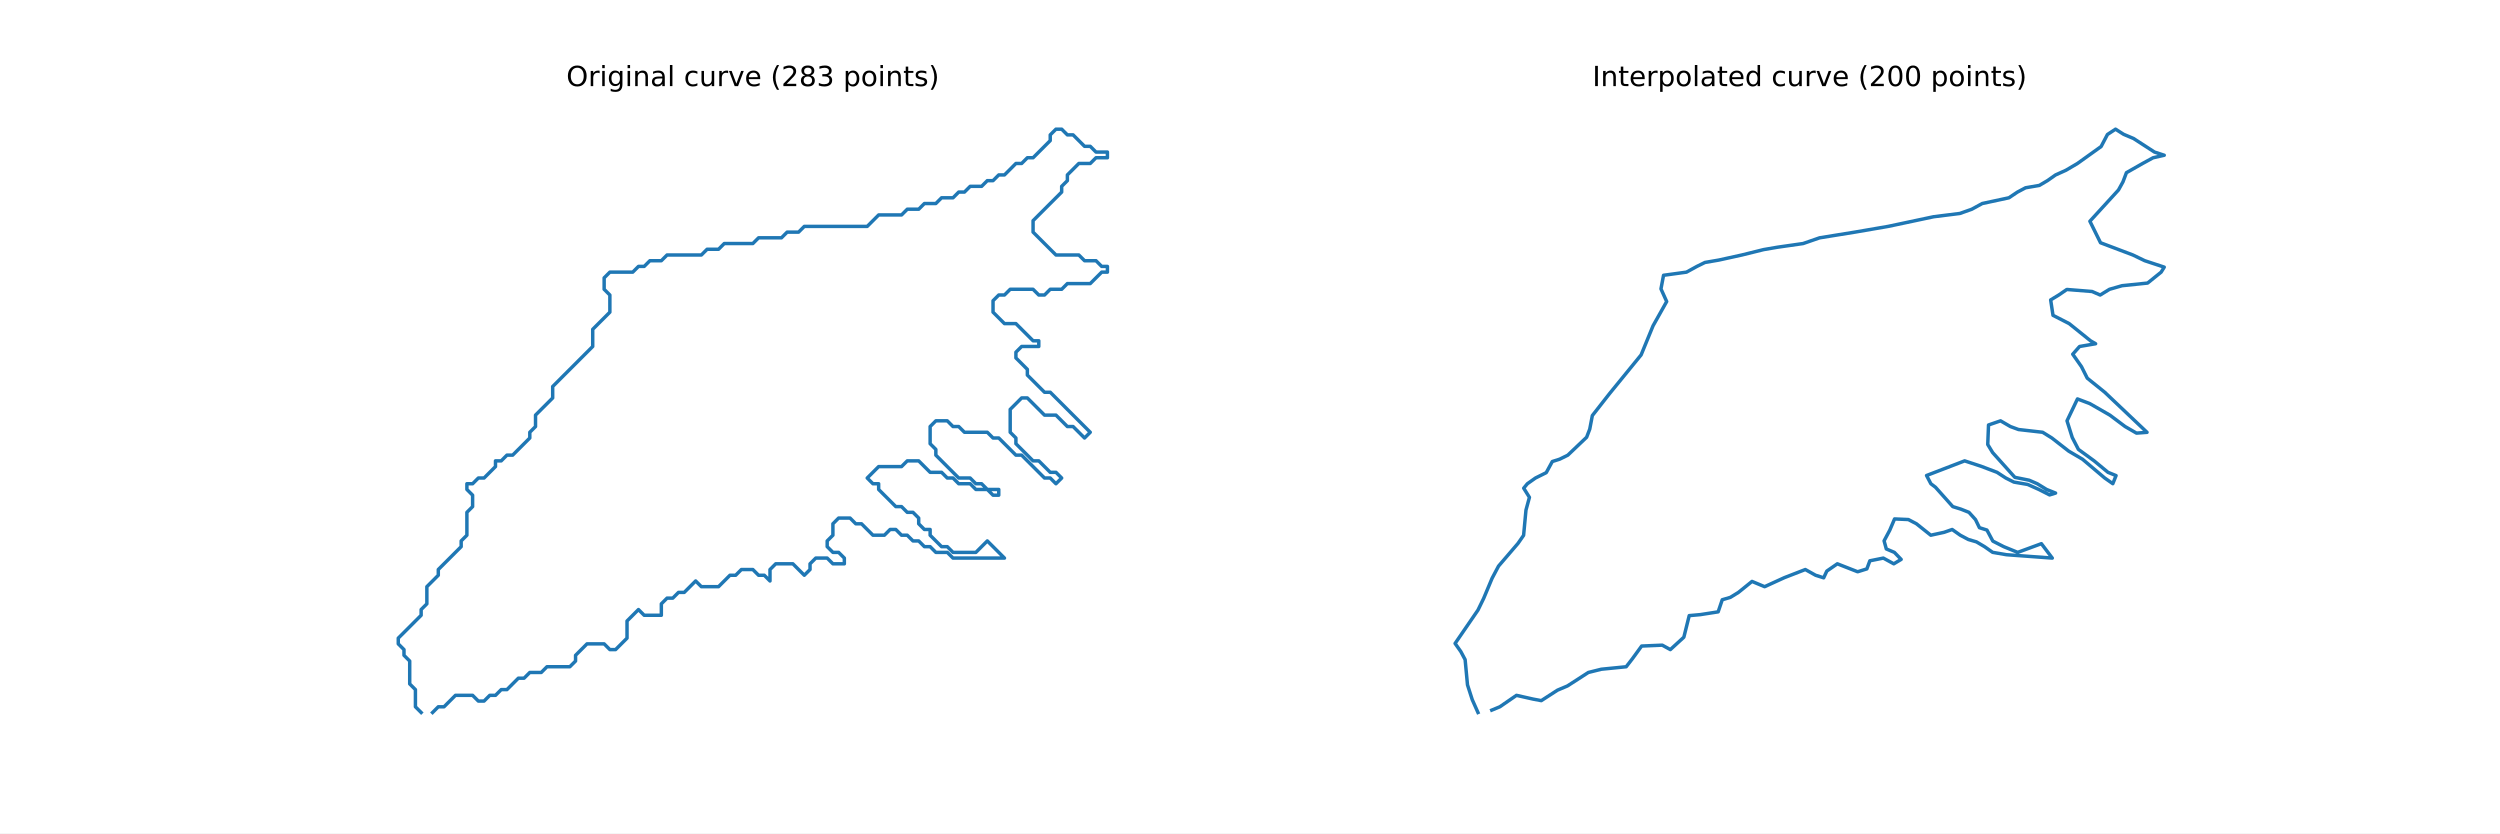
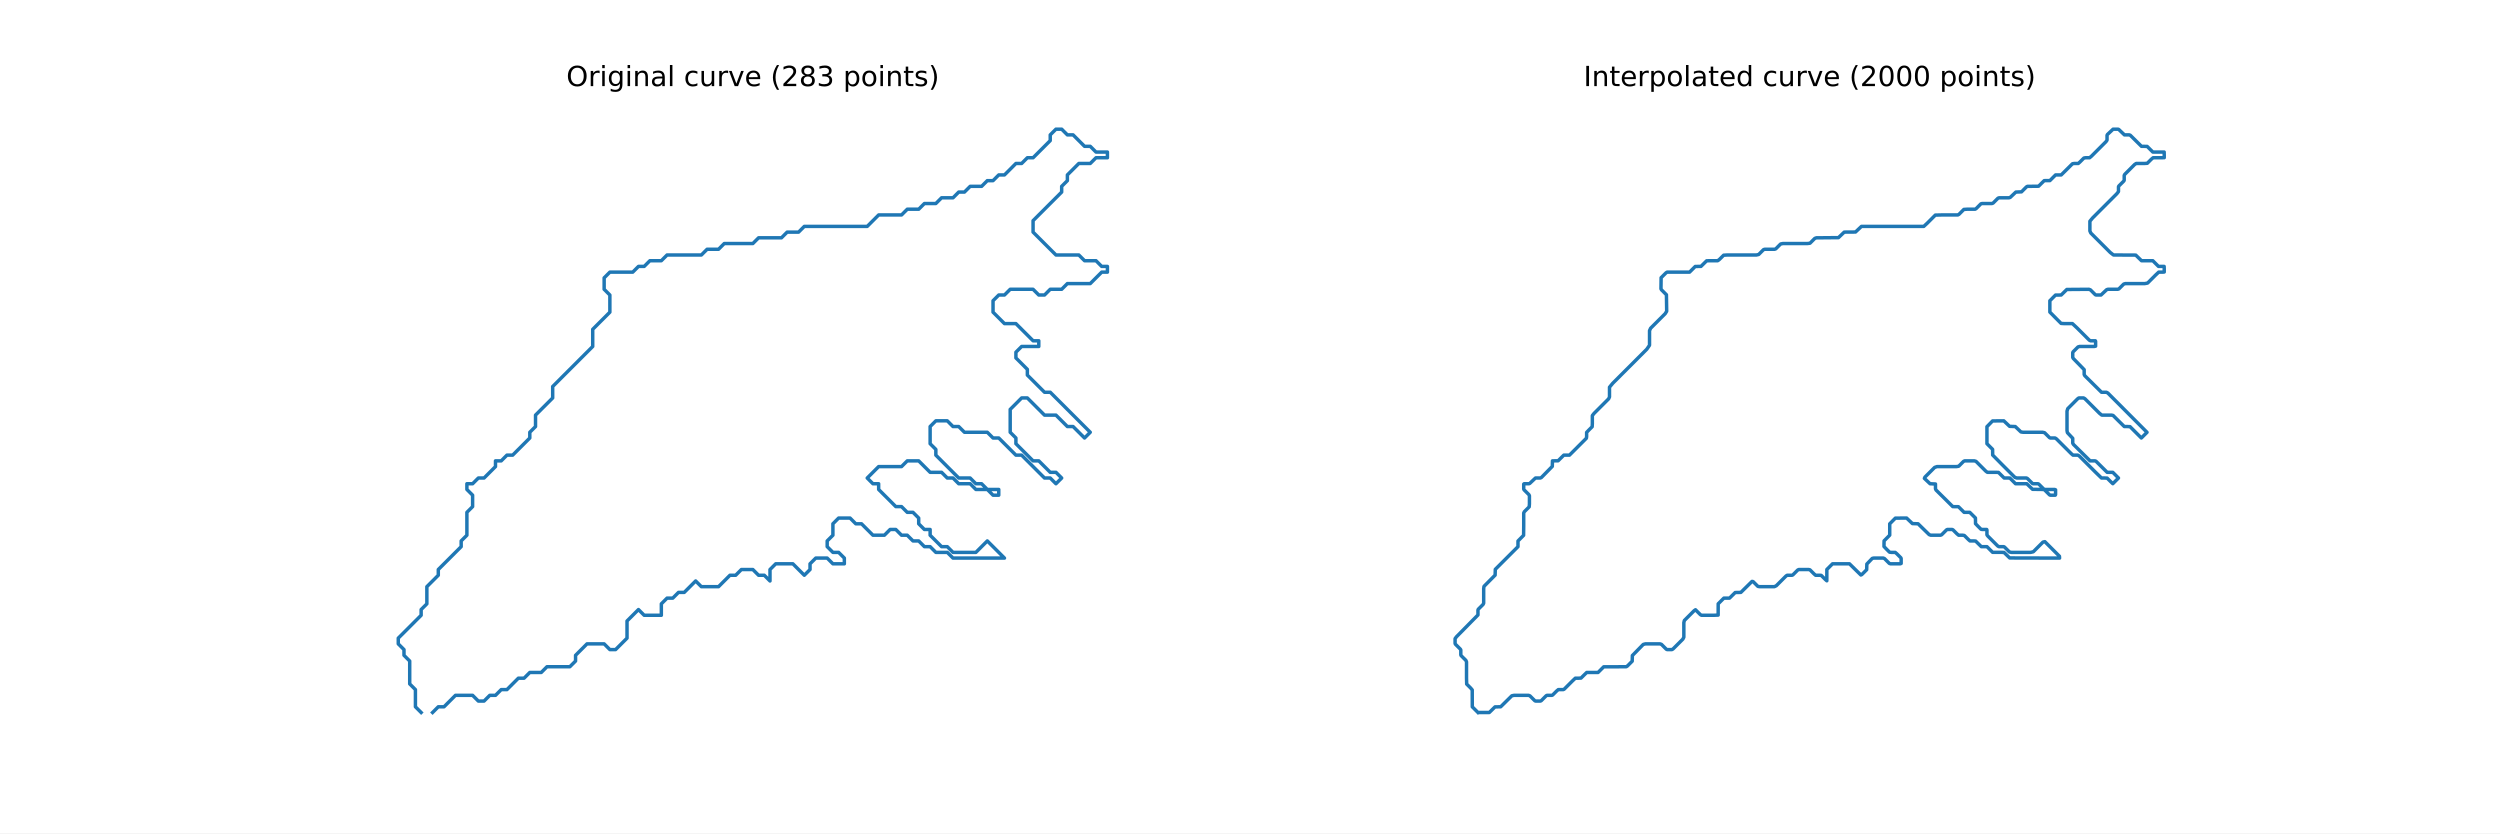
<svg xmlns="http://www.w3.org/2000/svg" xmlns:xlink="http://www.w3.org/1999/xlink" width="1080pt" height="360pt" viewBox="0 0 1080 360" version="1.1">
  <defs>
    <style type="text/css">*{stroke-linejoin: round; stroke-linecap: butt}</style>
  </defs>
  <g id="figure_1">
    <g id="patch_1">
      <path d="M 0 360  L 1080 360  L 1080 0  L 0 0  z " style="fill: #ffffff" />
    </g>
    <g id="axes_1">
      <g id="line2d_1">
-         <path d="M 181.933 307.8  L 179.463 305.329  L 179.463 297.918  L 176.992 295.447  L 176.992 285.565  L 174.521 283.094  L 174.521 280.624  L 172.051 278.153  L 172.051 275.682  L 181.933 265.8  L 181.933 263.329  L 184.404 260.859  L 184.404 253.447  L 189.345 248.506  L 189.345 246.035  L 199.227 236.153  L 199.227 233.682  L 201.698 231.212  L 201.698 221.329  L 204.168 218.859  L 204.168 213.918  L 201.698 211.447  L 201.698 208.976  L 204.168 208.976  L 206.639 206.506  L 209.11 206.506  L 214.051 201.565  L 214.051 199.094  L 216.521 199.094  L 218.992 196.624  L 221.463 196.624  L 228.874 189.212  L 228.874 186.741  L 231.345 184.271  L 231.345 179.329  L 238.757 171.918  L 238.757 166.976  L 256.051 149.682  L 256.051 142.271  L 263.463 134.859  L 263.463 127.447  L 260.992 124.976  L 260.992 120.035  L 263.463 117.565  L 273.345 117.565  L 275.816 115.094  L 278.286 115.094  L 280.757 112.624  L 285.698 112.624  L 288.168 110.153  L 302.992 110.153  L 305.463 107.682  L 310.404 107.682  L 312.874 105.212  L 325.227 105.212  L 327.698 102.741  L 337.58 102.741  L 340.051 100.271  L 344.992 100.271  L 347.463 97.8  L 374.639 97.8  L 379.58 92.859  L 389.463 92.859  L 391.933 90.388  L 396.874 90.388  L 399.345 87.918  L 404.286 87.918  L 406.757 85.447  L 411.698 85.447  L 414.168 82.976  L 416.639 82.976  L 419.11 80.506  L 424.051 80.506  L 426.521 78.035  L 428.992 78.035  L 431.463 75.565  L 433.933 75.565  L 438.874 70.624  L 441.345 70.624  L 443.816 68.153  L 446.286 68.153  L 453.698 60.741  L 453.698 58.271  L 456.168 55.8  L 458.639 55.8  L 461.11 58.271  L 463.58 58.271  L 468.521 63.212  L 470.992 63.212  L 473.463 65.682  L 478.404 65.682  L 478.404 68.153  L 473.463 68.153  L 470.992 70.624  L 466.051 70.624  L 461.11 75.565  L 461.11 78.035  L 458.639 80.506  L 458.639 82.976  L 446.286 95.329  L 446.286 100.271  L 456.168 110.153  L 466.051 110.153  L 468.521 112.624  L 473.463 112.624  L 475.933 115.094  L 478.404 115.094  L 478.404 117.565  L 475.933 117.565  L 470.992 122.506  L 461.11 122.506  L 458.639 124.976  L 453.698 124.976  L 451.227 127.447  L 448.757 127.447  L 446.286 124.976  L 436.404 124.976  L 433.933 127.447  L 431.463 127.447  L 428.992 129.918  L 428.992 134.859  L 433.933 139.8  L 438.874 139.8  L 446.286 147.212  L 448.757 147.212  L 448.757 149.682  L 441.345 149.682  L 438.874 152.153  L 438.874 154.624  L 443.816 159.565  L 443.816 162.035  L 451.227 169.447  L 453.698 169.447  L 470.992 186.741  L 468.521 189.212  L 463.58 184.271  L 461.11 184.271  L 456.168 179.329  L 451.227 179.329  L 443.816 171.918  L 441.345 171.918  L 436.404 176.859  L 436.404 186.741  L 438.874 189.212  L 438.874 191.682  L 446.286 199.094  L 448.757 199.094  L 453.698 204.035  L 456.168 204.035  L 458.639 206.506  L 456.168 208.976  L 453.698 206.506  L 451.227 206.506  L 441.345 196.624  L 438.874 196.624  L 431.463 189.212  L 428.992 189.212  L 426.521 186.741  L 416.639 186.741  L 414.168 184.271  L 411.698 184.271  L 409.227 181.8  L 404.286 181.8  L 401.816 184.271  L 401.816 191.682  L 404.286 194.153  L 404.286 196.624  L 414.168 206.506  L 419.11 206.506  L 421.58 208.976  L 424.051 208.976  L 426.521 211.447  L 431.463 211.447  L 431.463 213.918  L 428.992 213.918  L 426.521 211.447  L 421.58 211.447  L 419.11 208.976  L 414.168 208.976  L 411.698 206.506  L 409.227 206.506  L 406.757 204.035  L 401.816 204.035  L 396.874 199.094  L 391.933 199.094  L 389.463 201.565  L 379.58 201.565  L 374.639 206.506  L 377.11 208.976  L 379.58 208.976  L 379.58 211.447  L 386.992 218.859  L 389.463 218.859  L 391.933 221.329  L 394.404 221.329  L 396.874 223.8  L 396.874 226.271  L 399.345 228.741  L 401.816 228.741  L 401.816 231.212  L 406.757 236.153  L 409.227 236.153  L 411.698 238.624  L 421.58 238.624  L 426.521 233.682  L 433.933 241.094  L 411.698 241.094  L 409.227 238.624  L 404.286 238.624  L 401.816 236.153  L 399.345 236.153  L 396.874 233.682  L 394.404 233.682  L 391.933 231.212  L 389.463 231.212  L 386.992 228.741  L 384.521 228.741  L 382.051 231.212  L 377.11 231.212  L 372.168 226.271  L 369.698 226.271  L 367.227 223.8  L 362.286 223.8  L 359.816 226.271  L 359.816 231.212  L 357.345 233.682  L 357.345 236.153  L 359.816 238.624  L 362.286 238.624  L 364.757 241.094  L 364.757 243.565  L 359.816 243.565  L 357.345 241.094  L 352.404 241.094  L 349.933 243.565  L 349.933 246.035  L 347.463 248.506  L 342.521 243.565  L 335.11 243.565  L 332.639 246.035  L 332.639 250.976  L 330.168 248.506  L 327.698 248.506  L 325.227 246.035  L 320.286 246.035  L 317.816 248.506  L 315.345 248.506  L 310.404 253.447  L 302.992 253.447  L 300.521 250.976  L 295.58 255.918  L 293.11 255.918  L 290.639 258.388  L 288.168 258.388  L 285.698 260.859  L 285.698 265.8  L 278.286 265.8  L 275.816 263.329  L 270.874 268.271  L 270.874 275.682  L 265.933 280.624  L 263.463 280.624  L 260.992 278.153  L 253.58 278.153  L 248.639 283.094  L 248.639 285.565  L 246.168 288.035  L 236.286 288.035  L 233.816 290.506  L 228.874 290.506  L 226.404 292.976  L 223.933 292.976  L 218.992 297.918  L 216.521 297.918  L 214.051 300.388  L 211.58 300.388  L 209.11 302.859  L 206.639 302.859  L 204.168 300.388  L 196.757 300.388  L 191.816 305.329  L 189.345 305.329  L 186.874 307.8  L 186.874 307.8  " clip-path="url(#p3361b142a6)" style="fill: none; stroke: #1f77b4; stroke-width: 1.5; stroke-linecap: square" />
+         <path d="M 181.933 307.8  L 179.463 305.329  L 179.463 297.918  L 176.992 295.447  L 176.992 285.565  L 174.521 283.094  L 174.521 280.624  L 172.051 278.153  L 172.051 275.682  L 181.933 265.8  L 181.933 263.329  L 184.404 260.859  L 184.404 253.447  L 189.345 248.506  L 189.345 246.035  L 199.227 236.153  L 199.227 233.682  L 201.698 231.212  L 201.698 221.329  L 204.168 218.859  L 204.168 213.918  L 201.698 211.447  L 201.698 208.976  L 204.168 208.976  L 206.639 206.506  L 209.11 206.506  L 214.051 201.565  L 214.051 199.094  L 216.521 199.094  L 218.992 196.624  L 221.463 196.624  L 228.874 189.212  L 228.874 186.741  L 231.345 184.271  L 231.345 179.329  L 238.757 171.918  L 238.757 166.976  L 256.051 149.682  L 256.051 142.271  L 263.463 134.859  L 263.463 127.447  L 260.992 124.976  L 260.992 120.035  L 263.463 117.565  L 273.345 117.565  L 275.816 115.094  L 278.286 115.094  L 280.757 112.624  L 285.698 112.624  L 288.168 110.153  L 302.992 110.153  L 305.463 107.682  L 310.404 107.682  L 312.874 105.212  L 325.227 105.212  L 327.698 102.741  L 337.58 102.741  L 340.051 100.271  L 344.992 100.271  L 347.463 97.8  L 374.639 97.8  L 379.58 92.859  L 389.463 92.859  L 391.933 90.388  L 396.874 90.388  L 399.345 87.918  L 404.286 87.918  L 406.757 85.447  L 411.698 85.447  L 414.168 82.976  L 416.639 82.976  L 419.11 80.506  L 424.051 80.506  L 426.521 78.035  L 428.992 78.035  L 431.463 75.565  L 433.933 75.565  L 438.874 70.624  L 441.345 70.624  L 443.816 68.153  L 446.286 68.153  L 453.698 60.741  L 453.698 58.271  L 456.168 55.8  L 458.639 55.8  L 461.11 58.271  L 463.58 58.271  L 468.521 63.212  L 470.992 63.212  L 473.463 65.682  L 478.404 65.682  L 478.404 68.153  L 473.463 68.153  L 470.992 70.624  L 466.051 70.624  L 461.11 75.565  L 461.11 78.035  L 458.639 80.506  L 458.639 82.976  L 446.286 95.329  L 446.286 100.271  L 456.168 110.153  L 466.051 110.153  L 468.521 112.624  L 473.463 112.624  L 475.933 115.094  L 478.404 115.094  L 478.404 117.565  L 475.933 117.565  L 470.992 122.506  L 461.11 122.506  L 458.639 124.976  L 453.698 124.976  L 451.227 127.447  L 448.757 127.447  L 446.286 124.976  L 436.404 124.976  L 433.933 127.447  L 431.463 127.447  L 428.992 129.918  L 428.992 134.859  L 433.933 139.8  L 438.874 139.8  L 446.286 147.212  L 448.757 147.212  L 448.757 149.682  L 441.345 149.682  L 438.874 152.153  L 438.874 154.624  L 443.816 159.565  L 443.816 162.035  L 451.227 169.447  L 453.698 169.447  L 470.992 186.741  L 468.521 189.212  L 463.58 184.271  L 461.11 184.271  L 456.168 179.329  L 451.227 179.329  L 443.816 171.918  L 441.345 171.918  L 436.404 176.859  L 436.404 186.741  L 438.874 189.212  L 438.874 191.682  L 446.286 199.094  L 448.757 199.094  L 453.698 204.035  L 456.168 204.035  L 458.639 206.506  L 456.168 208.976  L 453.698 206.506  L 451.227 206.506  L 441.345 196.624  L 438.874 196.624  L 431.463 189.212  L 428.992 189.212  L 426.521 186.741  L 416.639 186.741  L 414.168 184.271  L 411.698 184.271  L 409.227 181.8  L 404.286 181.8  L 401.816 184.271  L 401.816 191.682  L 404.286 194.153  L 404.286 196.624  L 414.168 206.506  L 419.11 206.506  L 421.58 208.976  L 424.051 208.976  L 426.521 211.447  L 431.463 211.447  L 431.463 213.918  L 428.992 213.918  L 426.521 211.447  L 421.58 211.447  L 419.11 208.976  L 414.168 208.976  L 411.698 206.506  L 409.227 206.506  L 406.757 204.035  L 401.816 204.035  L 396.874 199.094  L 391.933 199.094  L 389.463 201.565  L 379.58 201.565  L 374.639 206.506  L 377.11 208.976  L 379.58 208.976  L 379.58 211.447  L 386.992 218.859  L 389.463 218.859  L 391.933 221.329  L 394.404 221.329  L 396.874 223.8  L 396.874 226.271  L 399.345 228.741  L 401.816 228.741  L 401.816 231.212  L 406.757 236.153  L 409.227 236.153  L 411.698 238.624  L 421.58 238.624  L 426.521 233.682  L 433.933 241.094  L 411.698 241.094  L 409.227 238.624  L 404.286 238.624  L 401.816 236.153  L 399.345 236.153  L 396.874 233.682  L 394.404 233.682  L 391.933 231.212  L 389.463 231.212  L 386.992 228.741  L 384.521 228.741  L 382.051 231.212  L 377.11 231.212  L 372.168 226.271  L 369.698 226.271  L 367.227 223.8  L 362.286 223.8  L 359.816 226.271  L 359.816 231.212  L 357.345 233.682  L 357.345 236.153  L 359.816 238.624  L 362.286 238.624  L 364.757 241.094  L 364.757 243.565  L 359.816 243.565  L 357.345 241.094  L 352.404 241.094  L 349.933 243.565  L 349.933 246.035  L 347.463 248.506  L 342.521 243.565  L 335.11 243.565  L 332.639 246.035  L 332.639 250.976  L 330.168 248.506  L 327.698 248.506  L 325.227 246.035  L 320.286 246.035  L 317.816 248.506  L 315.345 248.506  L 310.404 253.447  L 302.992 253.447  L 300.521 250.976  L 295.58 255.918  L 293.11 255.918  L 290.639 258.388  L 288.168 258.388  L 285.698 260.859  L 285.698 265.8  L 278.286 265.8  L 275.816 263.329  L 270.874 268.271  L 270.874 275.682  L 265.933 280.624  L 263.463 280.624  L 260.992 278.153  L 253.58 278.153  L 248.639 283.094  L 248.639 285.565  L 246.168 288.035  L 236.286 288.035  L 233.816 290.506  L 228.874 290.506  L 226.404 292.976  L 223.933 292.976  L 218.992 297.918  L 216.521 297.918  L 214.051 300.388  L 211.58 300.388  L 209.11 302.859  L 206.639 302.859  L 204.168 300.388  L 196.757 300.388  L 191.816 305.329  L 189.345 305.329  L 186.874 307.8  L 186.874 307.8  " clip-path="url(#p894c6700ce)" style="fill: none; stroke: #1f77b4; stroke-width: 1.5; stroke-linecap: square" />
      </g>
      <g id="text_1">
        <g transform="translate(244.6548 37.2) scale(0.12 -0.12)">
          <defs>
            <path id="DejaVuSans-4f" d="M 2522 4238  Q 1834 4238 1429 3725  Q 1025 3213 1025 2328  Q 1025 1447 1429 934  Q 1834 422 2522 422  Q 3209 422 3611 934  Q 4013 1447 4013 2328  Q 4013 3213 3611 3725  Q 3209 4238 2522 4238  z M 2522 4750  Q 3503 4750 4090 4092  Q 4678 3434 4678 2328  Q 4678 1225 4090 567  Q 3503 -91 2522 -91  Q 1538 -91 948 565  Q 359 1222 359 2328  Q 359 3434 948 4092  Q 1538 4750 2522 4750  z " transform="scale(0.015625)" />
            <path id="DejaVuSans-72" d="M 2631 2963  Q 2534 3019 2420 3045  Q 2306 3072 2169 3072  Q 1681 3072 1420 2755  Q 1159 2438 1159 1844  L 1159 0  L 581 0  L 581 3500  L 1159 3500  L 1159 2956  Q 1341 3275 1631 3429  Q 1922 3584 2338 3584  Q 2397 3584 2469 3576  Q 2541 3569 2628 3553  L 2631 2963  z " transform="scale(0.015625)" />
            <path id="DejaVuSans-69" d="M 603 3500  L 1178 3500  L 1178 0  L 603 0  L 603 3500  z M 603 4863  L 1178 4863  L 1178 4134  L 603 4134  L 603 4863  z " transform="scale(0.015625)" />
            <path id="DejaVuSans-67" d="M 2906 1791  Q 2906 2416 2648 2759  Q 2391 3103 1925 3103  Q 1463 3103 1205 2759  Q 947 2416 947 1791  Q 947 1169 1205 825  Q 1463 481 1925 481  Q 2391 481 2648 825  Q 2906 1169 2906 1791  z M 3481 434  Q 3481 -459 3084 -895  Q 2688 -1331 1869 -1331  Q 1566 -1331 1297 -1286  Q 1028 -1241 775 -1147  L 775 -588  Q 1028 -725 1275 -790  Q 1522 -856 1778 -856  Q 2344 -856 2625 -561  Q 2906 -266 2906 331  L 2906 616  Q 2728 306 2450 153  Q 2172 0 1784 0  Q 1141 0 747 490  Q 353 981 353 1791  Q 353 2603 747 3093  Q 1141 3584 1784 3584  Q 2172 3584 2450 3431  Q 2728 3278 2906 2969  L 2906 3500  L 3481 3500  L 3481 434  z " transform="scale(0.015625)" />
            <path id="DejaVuSans-6e" d="M 3513 2113  L 3513 0  L 2938 0  L 2938 2094  Q 2938 2591 2744 2837  Q 2550 3084 2163 3084  Q 1697 3084 1428 2787  Q 1159 2491 1159 1978  L 1159 0  L 581 0  L 581 3500  L 1159 3500  L 1159 2956  Q 1366 3272 1645 3428  Q 1925 3584 2291 3584  Q 2894 3584 3203 3211  Q 3513 2838 3513 2113  z " transform="scale(0.015625)" />
            <path id="DejaVuSans-61" d="M 2194 1759  Q 1497 1759 1228 1600  Q 959 1441 959 1056  Q 959 750 1161 570  Q 1363 391 1709 391  Q 2188 391 2477 730  Q 2766 1069 2766 1631  L 2766 1759  L 2194 1759  z M 3341 1997  L 3341 0  L 2766 0  L 2766 531  Q 2569 213 2275 61  Q 1981 -91 1556 -91  Q 1019 -91 701 211  Q 384 513 384 1019  Q 384 1609 779 1909  Q 1175 2209 1959 2209  L 2766 2209  L 2766 2266  Q 2766 2663 2505 2880  Q 2244 3097 1772 3097  Q 1472 3097 1187 3025  Q 903 2953 641 2809  L 641 3341  Q 956 3463 1253 3523  Q 1550 3584 1831 3584  Q 2591 3584 2966 3190  Q 3341 2797 3341 1997  z " transform="scale(0.015625)" />
            <path id="DejaVuSans-6c" d="M 603 4863  L 1178 4863  L 1178 0  L 603 0  L 603 4863  z " transform="scale(0.015625)" />
            <path id="DejaVuSans-20" transform="scale(0.015625)" />
            <path id="DejaVuSans-63" d="M 3122 3366  L 3122 2828  Q 2878 2963 2633 3030  Q 2388 3097 2138 3097  Q 1578 3097 1268 2742  Q 959 2388 959 1747  Q 959 1106 1268 751  Q 1578 397 2138 397  Q 2388 397 2633 464  Q 2878 531 3122 666  L 3122 134  Q 2881 22 2623 -34  Q 2366 -91 2075 -91  Q 1284 -91 818 406  Q 353 903 353 1747  Q 353 2603 823 3093  Q 1294 3584 2113 3584  Q 2378 3584 2631 3529  Q 2884 3475 3122 3366  z " transform="scale(0.015625)" />
            <path id="DejaVuSans-75" d="M 544 1381  L 544 3500  L 1119 3500  L 1119 1403  Q 1119 906 1312 657  Q 1506 409 1894 409  Q 2359 409 2629 706  Q 2900 1003 2900 1516  L 2900 3500  L 3475 3500  L 3475 0  L 2900 0  L 2900 538  Q 2691 219 2414 64  Q 2138 -91 1772 -91  Q 1169 -91 856 284  Q 544 659 544 1381  z M 1991 3584  L 1991 3584  z " transform="scale(0.015625)" />
            <path id="DejaVuSans-76" d="M 191 3500  L 800 3500  L 1894 563  L 2988 3500  L 3597 3500  L 2284 0  L 1503 0  L 191 3500  z " transform="scale(0.015625)" />
            <path id="DejaVuSans-65" d="M 3597 1894  L 3597 1613  L 953 1613  Q 991 1019 1311 708  Q 1631 397 2203 397  Q 2534 397 2845 478  Q 3156 559 3463 722  L 3463 178  Q 3153 47 2828 -22  Q 2503 -91 2169 -91  Q 1331 -91 842 396  Q 353 884 353 1716  Q 353 2575 817 3079  Q 1281 3584 2069 3584  Q 2775 3584 3186 3129  Q 3597 2675 3597 1894  z M 3022 2063  Q 3016 2534 2758 2815  Q 2500 3097 2075 3097  Q 1594 3097 1305 2825  Q 1016 2553 972 2059  L 3022 2063  z " transform="scale(0.015625)" />
            <path id="DejaVuSans-28" d="M 1984 4856  Q 1566 4138 1362 3434  Q 1159 2731 1159 2009  Q 1159 1288 1364 580  Q 1569 -128 1984 -844  L 1484 -844  Q 1016 -109 783 600  Q 550 1309 550 2009  Q 550 2706 781 3412  Q 1013 4119 1484 4856  L 1984 4856  z " transform="scale(0.015625)" />
            <path id="DejaVuSans-32" d="M 1228 531  L 3431 531  L 3431 0  L 469 0  L 469 531  Q 828 903 1448 1529  Q 2069 2156 2228 2338  Q 2531 2678 2651 2914  Q 2772 3150 2772 3378  Q 2772 3750 2511 3984  Q 2250 4219 1831 4219  Q 1534 4219 1204 4116  Q 875 4013 500 3803  L 500 4441  Q 881 4594 1212 4672  Q 1544 4750 1819 4750  Q 2544 4750 2975 4387  Q 3406 4025 3406 3419  Q 3406 3131 3298 2873  Q 3191 2616 2906 2266  Q 2828 2175 2409 1742  Q 1991 1309 1228 531  z " transform="scale(0.015625)" />
            <path id="DejaVuSans-38" d="M 2034 2216  Q 1584 2216 1326 1975  Q 1069 1734 1069 1313  Q 1069 891 1326 650  Q 1584 409 2034 409  Q 2484 409 2743 651  Q 3003 894 3003 1313  Q 3003 1734 2745 1975  Q 2488 2216 2034 2216  z M 1403 2484  Q 997 2584 770 2862  Q 544 3141 544 3541  Q 544 4100 942 4425  Q 1341 4750 2034 4750  Q 2731 4750 3128 4425  Q 3525 4100 3525 3541  Q 3525 3141 3298 2862  Q 3072 2584 2669 2484  Q 3125 2378 3379 2068  Q 3634 1759 3634 1313  Q 3634 634 3220 271  Q 2806 -91 2034 -91  Q 1263 -91 848 271  Q 434 634 434 1313  Q 434 1759 690 2068  Q 947 2378 1403 2484  z M 1172 3481  Q 1172 3119 1398 2916  Q 1625 2713 2034 2713  Q 2441 2713 2670 2916  Q 2900 3119 2900 3481  Q 2900 3844 2670 4047  Q 2441 4250 2034 4250  Q 1625 4250 1398 4047  Q 1172 3844 1172 3481  z " transform="scale(0.015625)" />
            <path id="DejaVuSans-33" d="M 2597 2516  Q 3050 2419 3304 2112  Q 3559 1806 3559 1356  Q 3559 666 3084 287  Q 2609 -91 1734 -91  Q 1441 -91 1130 -33  Q 819 25 488 141  L 488 750  Q 750 597 1062 519  Q 1375 441 1716 441  Q 2309 441 2620 675  Q 2931 909 2931 1356  Q 2931 1769 2642 2001  Q 2353 2234 1838 2234  L 1294 2234  L 1294 2753  L 1863 2753  Q 2328 2753 2575 2939  Q 2822 3125 2822 3475  Q 2822 3834 2567 4026  Q 2313 4219 1838 4219  Q 1578 4219 1281 4162  Q 984 4106 628 3988  L 628 4550  Q 988 4650 1302 4700  Q 1616 4750 1894 4750  Q 2613 4750 3031 4423  Q 3450 4097 3450 3541  Q 3450 3153 3228 2886  Q 3006 2619 2597 2516  z " transform="scale(0.015625)" />
            <path id="DejaVuSans-70" d="M 1159 525  L 1159 -1331  L 581 -1331  L 581 3500  L 1159 3500  L 1159 2969  Q 1341 3281 1617 3432  Q 1894 3584 2278 3584  Q 2916 3584 3314 3078  Q 3713 2572 3713 1747  Q 3713 922 3314 415  Q 2916 -91 2278 -91  Q 1894 -91 1617 61  Q 1341 213 1159 525  z M 3116 1747  Q 3116 2381 2855 2742  Q 2594 3103 2138 3103  Q 1681 3103 1420 2742  Q 1159 2381 1159 1747  Q 1159 1113 1420 752  Q 1681 391 2138 391  Q 2594 391 2855 752  Q 3116 1113 3116 1747  z " transform="scale(0.015625)" />
            <path id="DejaVuSans-6f" d="M 1959 3097  Q 1497 3097 1228 2736  Q 959 2375 959 1747  Q 959 1119 1226 758  Q 1494 397 1959 397  Q 2419 397 2687 759  Q 2956 1122 2956 1747  Q 2956 2369 2687 2733  Q 2419 3097 1959 3097  z M 1959 3584  Q 2709 3584 3137 3096  Q 3566 2609 3566 1747  Q 3566 888 3137 398  Q 2709 -91 1959 -91  Q 1206 -91 779 398  Q 353 888 353 1747  Q 353 2609 779 3096  Q 1206 3584 1959 3584  z " transform="scale(0.015625)" />
            <path id="DejaVuSans-74" d="M 1172 4494  L 1172 3500  L 2356 3500  L 2356 3053  L 1172 3053  L 1172 1153  Q 1172 725 1289 603  Q 1406 481 1766 481  L 2356 481  L 2356 0  L 1766 0  Q 1100 0 847 248  Q 594 497 594 1153  L 594 3053  L 172 3053  L 172 3500  L 594 3500  L 594 4494  L 1172 4494  z " transform="scale(0.015625)" />
            <path id="DejaVuSans-73" d="M 2834 3397  L 2834 2853  Q 2591 2978 2328 3040  Q 2066 3103 1784 3103  Q 1356 3103 1142 2972  Q 928 2841 928 2578  Q 928 2378 1081 2264  Q 1234 2150 1697 2047  L 1894 2003  Q 2506 1872 2764 1633  Q 3022 1394 3022 966  Q 3022 478 2636 193  Q 2250 -91 1575 -91  Q 1294 -91 989 -36  Q 684 19 347 128  L 347 722  Q 666 556 975 473  Q 1284 391 1588 391  Q 1994 391 2212 530  Q 2431 669 2431 922  Q 2431 1156 2273 1281  Q 2116 1406 1581 1522  L 1381 1569  Q 847 1681 609 1914  Q 372 2147 372 2553  Q 372 3047 722 3315  Q 1072 3584 1716 3584  Q 2034 3584 2315 3537  Q 2597 3491 2834 3397  z " transform="scale(0.015625)" />
            <path id="DejaVuSans-29" d="M 513 4856  L 1013 4856  Q 1481 4119 1714 3412  Q 1947 2706 1947 2009  Q 1947 1309 1714 600  Q 1481 -109 1013 -844  L 513 -844  Q 928 -128 1133 580  Q 1338 1288 1338 2009  Q 1338 2731 1133 3434  Q 928 4138 513 4856  z " transform="scale(0.015625)" />
          </defs>
          <use xlink:href="#DejaVuSans-4f" />
          <use xlink:href="#DejaVuSans-72" x="78.711" />
          <use xlink:href="#DejaVuSans-69" x="119.824" />
          <use xlink:href="#DejaVuSans-67" x="147.607" />
          <use xlink:href="#DejaVuSans-69" x="211.084" />
          <use xlink:href="#DejaVuSans-6e" x="238.867" />
          <use xlink:href="#DejaVuSans-61" x="302.246" />
          <use xlink:href="#DejaVuSans-6c" x="363.525" />
          <use xlink:href="#DejaVuSans-20" x="391.309" />
          <use xlink:href="#DejaVuSans-63" x="423.096" />
          <use xlink:href="#DejaVuSans-75" x="478.076" />
          <use xlink:href="#DejaVuSans-72" x="541.455" />
          <use xlink:href="#DejaVuSans-76" x="582.568" />
          <use xlink:href="#DejaVuSans-65" x="641.748" />
          <use xlink:href="#DejaVuSans-20" x="703.271" />
          <use xlink:href="#DejaVuSans-28" x="735.059" />
          <use xlink:href="#DejaVuSans-32" x="774.072" />
          <use xlink:href="#DejaVuSans-38" x="837.695" />
          <use xlink:href="#DejaVuSans-33" x="901.318" />
          <use xlink:href="#DejaVuSans-20" x="964.941" />
          <use xlink:href="#DejaVuSans-70" x="996.729" />
          <use xlink:href="#DejaVuSans-6f" x="1060.205" />
          <use xlink:href="#DejaVuSans-69" x="1121.387" />
          <use xlink:href="#DejaVuSans-6e" x="1149.17" />
          <use xlink:href="#DejaVuSans-74" x="1212.549" />
          <use xlink:href="#DejaVuSans-73" x="1251.758" />
          <use xlink:href="#DejaVuSans-29" x="1303.857" />
        </g>
      </g>
    </g>
    <g id="axes_2">
      <g id="line2d_2">
-         <path d="M 638.479 307.8  L 636.008 302.254  L 633.957 295.867  L 632.932 284.959  L 631.067 281.464  L 628.596 277.968  L 638.479 263.564  L 640.949 258.487  L 644.581 249.815  L 647.373 244.553  L 655.773 234.757  L 658.194 231.261  L 659.219 220.354  L 660.714 214.856  L 658.243 210.891  L 659.825 208.976  L 663.32 206.506  L 667.977 204.184  L 670.596 199.378  L 673.808 198.353  L 677.304 196.624  L 685.42 188.891  L 686.766 185.395  L 687.89 179.527  L 695.302 170.065  L 708.964 153.314  L 714.116 140.751  L 720.008 130.264  L 717.537 124.804  L 718.649 118.923  L 728.556 117.565  L 733.053 115.094  L 736.549 113.377  L 742.515 112.352  L 752.496 110.153  L 761.86 107.831  L 767.826 106.805  L 778.932 105.212  L 786.072 102.741  L 801.575 100.233  L 815.694 97.8  L 835.36 93.625  L 846.65 92.216  L 851.814 90.388  L 856.335 87.918  L 867.848 85.447  L 871.542 82.976  L 875.037 81.124  L 881.004 80.098  L 884.5 78.035  L 887.996 75.577  L 892.505 73.539  L 897.458 70.624  L 907.686 63.298  L 910.416 58.098  L 913.912 55.8  L 917.408 58.024  L 921.682 59.827  L 930.724 65.682  L 934.949 67.066  L 930.132 68.153  L 925.61 70.624  L 918.619 74.601  L 917.112 78.579  L 915.184 82.075  L 902.832 95.576  L 907.427 104.866  L 921.41 110.153  L 926.525 112.624  L 934.949 115.403  L 933.615 117.565  L 927.76 122.283  L 916.741 123.42  L 911.306 124.976  L 907.279 127.447  L 903.783 125.928  L 892.875 125.051  L 889.379 127.447  L 885.883 129.572  L 886.896 136.218  L 893.888 139.8  L 903.091 147.212  L 905.302 148.497  L 898.372 149.682  L 895.42 153.018  L 899.2 158.404  L 901.695 163.369  L 909.243 169.447  L 927.513 186.766  L 922.967 187.112  L 918.05 184.271  L 911.454 179.329  L 902.807 174.364  L 897.47 172.338  L 892.949 181.8  L 895.21 189.002  L 897.866 194.128  L 904.672 199.094  L 910.639 204.035  L 914.135 205.456  L 912.739 208.952  L 909.243 206.506  L 899.669 198.402  L 893.678 194.882  L 886.402 189.212  L 882.424 186.741  L 871.999 185.555  L 868.503 184.271  L 864.241 181.8  L 859.04 183.591  L 858.707 192.028  L 860.832 195.524  L 870.417 206.209  L 876.606 207.457  L 880.102 208.976  L 884.129 211.447  L 888.008 213.004  L 885.426 213.806  L 880.794 211.447  L 875.964 209.285  L 869.997 208.26  L 866.502 206.506  L 862.709 204.035  L 855.717 201.392  L 848.726 199.094  L 832.272 205.419  L 834.137 208.976  L 836.126 210.483  L 843.599 218.859  L 847.095 219.946  L 850.591 221.329  L 853.42 224.467  L 855.112 227.963  L 858.361 228.988  L 860.906 233.756  L 865.6 236.153  L 871.653 238.624  L 881.881 234.868  L 886.587 241.094  L 866.786 239.636  L 860.819 238.611  L 857.323 236.153  L 853.827 234.09  L 850.332 233.065  L 846.836 231.212  L 843.34 228.741  L 839.844 229.964  L 834.1 231.212  L 827.911 226.271  L 824.415 224.442  L 818.449 224.183  L 816.361 229.087  L 813.927 233.645  L 814.879 237.141  L 818.374 238.624  L 821.302 241.662  L 818.115 243.565  L 813.594 241.094  L 807.776 242.268  L 806.479 245.764  L 802.501 246.999  L 793.73 243.565  L 789.184 246.702  L 787.826 249.618  L 784.33 248.506  L 779.895 246.035  L 770.853 249.544  L 762.317 253.447  L 756.869 251.174  L 751.002 255.918  L 747.506 258.067  L 744.01 259.092  L 742.243 264.318  L 734.547 265.516  L 729.742 265.948  L 727.42 275.275  L 721.589 280.624  L 718.093 278.709  L 709.187 279.092  L 705.184 284.589  L 702.516 288.035  L 691.757 289.11  L 686.161 290.506  L 677.119 296.336  L 672.832 298.152  L 665.84 302.673  L 662.345 302.019  L 655.118 300.388  L 647.941 305.329  L 644.445 306.775  L 644.445 306.775  " clip-path="url(#pf20334cdb8)" style="fill: none; stroke: #1f77b4; stroke-width: 1.5; stroke-linecap: square" />
+         <path d="M 638.479 307.8  L 636.031 305.353  L 636.008 300.156  L 636.008 298.058  L 635.356 297.265  L 633.608 295.517  L 633.537 292.932  L 633.537 285.94  L 633.282 285.309  L 631.184 283.211  L 631.067 282.862  L 631.067 280.764  L 630.858 280.415  L 628.761 278.317  L 628.596 277.968  L 628.596 275.87  L 629.244 275.035  L 638.479 265.662  L 638.479 263.564  L 638.594 263.215  L 640.691 261.117  L 640.949 260.585  L 640.949 254.292  L 641.085 253.311  L 645.89 248.461  L 645.974 245.951  L 655.763 236.163  L 655.773 233.708  L 657.844 231.611  L 658.194 231.261  L 658.243 227.214  L 658.243 221.621  L 658.52 221.053  L 660.618 218.955  L 660.714 217.653  L 660.714 214.157  L 660.484 213.688  L 658.387 211.59  L 658.243 211.241  L 658.243 209.143  L 658.426 208.976  L 660.524 208.976  L 660.873 208.817  L 663.32 206.506  L 665.418 206.506  L 665.88 206.281  L 670.596 201.476  L 670.662 199.094  L 673.109 199.052  L 675.556 196.624  L 678.003 196.624  L 685.335 189.297  L 685.42 188.541  L 685.42 186.793  L 686.417 185.744  L 687.815 184.346  L 687.89 183.023  L 687.89 179.527  L 688.643 178.577  L 694.935 172.285  L 695.302 171.463  L 695.302 167.268  L 696.729 165.55  L 711.412 150.867  L 712.596 149.141  L 712.596 142.849  L 713.067 141.8  L 719.359 135.507  L 720.008 134.459  L 719.898 127.337  L 717.801 125.24  L 717.537 124.804  L 717.6 119.972  L 719.698 117.875  L 720.166 117.565  L 729.906 117.549  L 732.354 115.102  L 734.801 115.094  L 736.549 113.377  L 737.248 112.678  L 738.592 112.624  L 742.088 112.624  L 742.865 112.002  L 744.613 110.254  L 746.204 110.153  L 758.789 110.153  L 759.762 109.928  L 761.86 107.831  L 762.411 107.682  L 766.606 107.682  L 767.127 107.504  L 769.225 105.407  L 770.192 105.212  L 780.679 105.212  L 781.904 105.081  L 784.001 102.983  L 784.673 102.741  L 794.21 102.657  L 796.717 100.271  L 801.575 100.233  L 804.157 97.8  L 831.076 97.8  L 832.563 96.421  L 836.059 92.925  L 838.789 92.859  L 845.781 92.859  L 846.301 92.566  L 848.398 90.468  L 849.716 90.388  L 853.212 90.388  L 853.666 90.142  L 855.763 88.045  L 856.335 87.918  L 860.53 87.918  L 861.03 87.719  L 863.128 85.621  L 863.653 85.447  L 867.848 85.447  L 868.395 85.295  L 870.842 82.976  L 873.289 82.872  L 875.387 80.774  L 875.818 80.506  L 880.654 80.448  L 883.101 78.035  L 885.549 78.024  L 887.996 75.577  L 890.443 75.565  L 893.903 72.141  L 895.301 70.742  L 896.06 70.624  L 897.808 70.624  L 898.507 70.007  L 900.255 68.259  L 900.954 68.153  L 902.702 68.153  L 903.491 67.493  L 909.784 61.201  L 910.243 60.545  L 910.243 58.447  L 910.416 58.098  L 912.863 55.8  L 914.961 55.8  L 915.311 55.926  L 917.758 58.271  L 919.855 58.271  L 920.284 58.429  L 925.122 63.212  L 927.57 63.244  L 930.025 65.682  L 934.919 65.682  L 934.949 67.066  L 934.949 68.115  L 932.928 68.153  L 930.132 68.153  L 929.371 68.79  L 927.623 70.538  L 926.31 70.624  L 922.814 70.624  L 922.114 71.105  L 917.919 75.3  L 917.655 75.782  L 917.655 77.88  L 917.461 78.229  L 915.364 80.327  L 915.184 80.676  L 915.184 82.774  L 914.45 83.711  L 903.962 94.199  L 902.832 95.576  L 902.832 99.771  L 903.232 100.671  L 911.622 109.061  L 913.02 110.153  L 922.649 110.206  L 925.126 112.624  L 930.014 112.63  L 932.461 115.077  L 934.908 115.094  L 934.949 116.102  L 934.949 117.5  L 934.314 117.565  L 932.566 117.565  L 931.256 118.788  L 927.76 122.283  L 926.584 122.506  L 918.194 122.506  L 917.44 122.721  L 915.343 124.818  L 914.801 124.976  L 910.606 124.976  L 910.075 125.144  L 907.628 127.447  L 905.531 127.447  L 905.181 127.326  L 903.084 125.228  L 902.441 124.976  L 892.875 125.051  L 890.428 127.447  L 887.981 127.474  L 885.537 129.925  L 885.537 134.819  L 888.295 137.616  L 890.392 139.714  L 891.791 139.8  L 895.286 139.8  L 897.317 141.697  L 902.561 146.941  L 903.091 147.212  L 905.188 147.212  L 905.302 147.448  L 905.302 149.545  L 904.665 149.682  L 898.372 149.682  L 897.701 149.871  L 895.604 151.969  L 895.42 152.319  L 895.42 154.416  L 895.704 154.908  L 900.361 159.683  L 900.361 161.781  L 900.646 162.321  L 907.844 169.447  L 909.942 169.447  L 910.58 169.784  L 927.513 186.766  L 925.064 189.209  L 920.17 184.315  L 919.099 184.271  L 917.701 184.271  L 914.95 181.565  L 912.852 179.468  L 912.153 179.329  L 907.958 179.329  L 907.002 178.559  L 900.709 172.266  L 900.128 171.918  L 898.03 171.918  L 897.47 172.338  L 893.275 176.533  L 892.949 177.605  L 892.949 185.995  L 893.112 186.904  L 895.42 189.351  L 895.42 191.449  L 895.768 192.031  L 902.924 199.094  L 905.022 199.094  L 905.441 199.232  L 910.289 204.035  L 912.736 204.058  L 915.183 206.505  L 912.739 208.952  L 911.69 207.952  L 910.291 206.554  L 909.243 206.506  L 907.844 206.506  L 905.263 203.996  L 898.271 197.004  L 897.636 196.624  L 895.538 196.624  L 894.727 195.931  L 888.434 189.638  L 887.801 189.212  L 885.703 189.212  L 885.353 189.028  L 883.256 186.93  L 882.424 186.741  L 874.034 186.741  L 873.047 186.604  L 870.6 184.271  L 868.153 184.18  L 865.639 181.8  L 860.788 181.843  L 858.361 184.33  L 858.361 191.671  L 860.804 194.126  L 860.832 195.874  L 860.832 196.573  L 864.824 200.616  L 870.417 206.209  L 871.265 206.506  L 875.46 206.506  L 875.907 206.758  L 878.005 208.855  L 878.354 208.976  L 880.452 208.976  L 880.801 209.182  L 882.899 211.279  L 883.43 211.447  L 887.625 211.447  L 888.008 211.605  L 888.008 213.703  L 887.873 213.918  L 885.776 213.918  L 885.426 213.806  L 883.329 211.709  L 882.891 211.447  L 878.061 211.383  L 875.574 208.976  L 870.697 208.959  L 868.249 206.512  L 865.802 206.506  L 863.705 204.438  L 863.355 204.088  L 862.01 204.035  L 858.514 204.035  L 857.815 203.489  L 853.62 199.294  L 852.921 199.094  L 848.726 199.094  L 848.253 199.32  L 846.155 201.418  L 845.198 201.565  L 836.808 201.565  L 835.767 201.923  L 831.572 206.118  L 831.34 206.661  L 833.787 208.976  L 836.126 209.085  L 836.126 211.183  L 836.381 211.703  L 843.599 218.859  L 846.046 218.897  L 848.493 221.329  L 850.941 221.329  L 853.388 223.768  L 853.42 225.166  L 853.42 226.215  L 854.413 227.264  L 855.811 228.662  L 856.51 228.741  L 858.258 228.741  L 858.361 228.988  L 858.361 231.086  L 858.808 231.659  L 863.003 235.854  L 863.502 236.153  L 865.6 236.153  L 865.949 236.33  L 868.047 238.427  L 868.856 238.624  L 877.246 238.624  L 878.385 238.364  L 882.58 234.169  L 883.386 234.001  L 889.678 240.294  L 889.734 241.094  L 868.184 241.035  L 865.701 238.624  L 860.819 238.611  L 858.372 236.164  L 855.925 236.153  L 854.177 234.44  L 853.478 233.74  L 852.779 233.682  L 851.031 233.682  L 850.332 233.065  L 848.584 231.317  L 847.884 231.212  L 846.136 231.212  L 845.437 230.641  L 843.689 228.893  L 843.34 228.741  L 841.242 228.741  L 840.893 228.915  L 838.795 231.013  L 838.295 231.212  L 834.1 231.212  L 833.401 230.957  L 828.61 226.271  L 826.163 226.19  L 823.659 223.8  L 818.798 223.833  L 816.361 226.29  L 816.361 231.185  L 814.277 233.296  L 813.927 233.645  L 813.89 235.044  L 813.89 236.092  L 814.879 237.141  L 816.277 238.54  L 816.976 238.624  L 818.724 238.624  L 819.423 239.215  L 821.171 240.963  L 821.302 241.313  L 821.302 243.41  L 820.912 243.565  L 816.717 243.565  L 816.189 243.393  L 814.092 241.296  L 813.594 241.094  L 809.399 241.094  L 808.824 241.219  L 806.479 243.666  L 806.401 246.113  L 804.303 248.211  L 803.899 248.397  L 798.974 243.565  L 791.648 243.572  L 789.2 246.019  L 789.184 250.897  L 788.525 250.317  L 786.777 248.569  L 786.078 248.506  L 784.33 248.506  L 783.631 247.893  L 781.883 246.145  L 781.293 246.035  L 777.098 246.035  L 776.615 246.251  L 774.518 248.349  L 774.168 248.506  L 772.071 248.506  L 771.552 248.844  L 767.357 253.039  L 766.512 253.447  L 760.219 253.447  L 759.415 253.325  L 757.318 251.227  L 756.869 251.174  L 752.05 255.918  L 749.603 255.97  L 747.156 258.388  L 744.709 258.393  L 742.262 260.84  L 742.243 265.017  L 742.243 265.716  L 740.272 265.8  L 735.028 265.8  L 734.547 265.516  L 732.45 263.418  L 731.84 263.851  L 727.645 268.046  L 727.42 268.982  L 727.42 275.275  L 726.992 276.11  L 722.797 280.305  L 722.288 280.624  L 720.191 280.624  L 719.841 280.457  L 717.744 278.359  L 717.108 278.153  L 710.815 278.153  L 709.886 278.393  L 705.184 283.19  L 705.112 285.638  L 703.014 287.735  L 702.516 288.035  L 692.806 288.061  L 690.356 290.506  L 685.462 290.506  L 684.042 291.883  L 682.994 292.932  L 681.945 292.976  L 680.547 292.976  L 679.216 294.239  L 675.72 297.735  L 675.279 297.918  L 673.182 297.918  L 672.483 298.502  L 670.735 300.25  L 670.385 300.388  L 668.287 300.388  L 667.938 300.576  L 665.84 302.673  L 665.491 302.859  L 663.393 302.859  L 663.044 302.718  L 660.946 300.62  L 660.362 300.388  L 654.069 300.388  L 653.114 300.576  L 648.291 305.329  L 645.843 305.376  L 643.373 307.8  L 639.178 307.8  L 639.178 307.8  " clip-path="url(#p3ac5458a39)" style="fill: none; stroke: #1f77b4; stroke-width: 1.5; stroke-linecap: square" />
      </g>
      <g id="text_2">
-         <g transform="translate(687.9187 37.2) scale(0.12 -0.12)">
+         <g transform="translate(684.1012 37.2) scale(0.12 -0.12)">
          <defs>
            <path id="DejaVuSans-49" d="M 628 4666  L 1259 4666  L 1259 0  L 628 0  L 628 4666  z " transform="scale(0.015625)" />
            <path id="DejaVuSans-64" d="M 2906 2969  L 2906 4863  L 3481 4863  L 3481 0  L 2906 0  L 2906 525  Q 2725 213 2448 61  Q 2172 -91 1784 -91  Q 1150 -91 751 415  Q 353 922 353 1747  Q 353 2572 751 3078  Q 1150 3584 1784 3584  Q 2172 3584 2448 3432  Q 2725 3281 2906 2969  z M 947 1747  Q 947 1113 1208 752  Q 1469 391 1925 391  Q 2381 391 2643 752  Q 2906 1113 2906 1747  Q 2906 2381 2643 2742  Q 2381 3103 1925 3103  Q 1469 3103 1208 2742  Q 947 2381 947 1747  z " transform="scale(0.015625)" />
            <path id="DejaVuSans-30" d="M 2034 4250  Q 1547 4250 1301 3770  Q 1056 3291 1056 2328  Q 1056 1369 1301 889  Q 1547 409 2034 409  Q 2525 409 2770 889  Q 3016 1369 3016 2328  Q 3016 3291 2770 3770  Q 2525 4250 2034 4250  z M 2034 4750  Q 2819 4750 3233 4129  Q 3647 3509 3647 2328  Q 3647 1150 3233 529  Q 2819 -91 2034 -91  Q 1250 -91 836 529  Q 422 1150 422 2328  Q 422 3509 836 4129  Q 1250 4750 2034 4750  z " transform="scale(0.015625)" />
          </defs>
          <use xlink:href="#DejaVuSans-49" />
          <use xlink:href="#DejaVuSans-6e" x="29.492" />
          <use xlink:href="#DejaVuSans-74" x="92.871" />
          <use xlink:href="#DejaVuSans-65" x="132.08" />
          <use xlink:href="#DejaVuSans-72" x="193.604" />
          <use xlink:href="#DejaVuSans-70" x="234.717" />
          <use xlink:href="#DejaVuSans-6f" x="298.193" />
          <use xlink:href="#DejaVuSans-6c" x="359.375" />
          <use xlink:href="#DejaVuSans-61" x="387.158" />
          <use xlink:href="#DejaVuSans-74" x="448.438" />
          <use xlink:href="#DejaVuSans-65" x="487.646" />
          <use xlink:href="#DejaVuSans-64" x="549.17" />
          <use xlink:href="#DejaVuSans-20" x="612.646" />
          <use xlink:href="#DejaVuSans-63" x="644.434" />
          <use xlink:href="#DejaVuSans-75" x="699.414" />
          <use xlink:href="#DejaVuSans-72" x="762.793" />
          <use xlink:href="#DejaVuSans-76" x="803.906" />
          <use xlink:href="#DejaVuSans-65" x="863.086" />
          <use xlink:href="#DejaVuSans-20" x="924.609" />
          <use xlink:href="#DejaVuSans-28" x="956.396" />
          <use xlink:href="#DejaVuSans-32" x="995.41" />
          <use xlink:href="#DejaVuSans-30" x="1059.033" />
          <use xlink:href="#DejaVuSans-30" x="1122.656" />
-           <use xlink:href="#DejaVuSans-20" x="1186.279" />
-           <use xlink:href="#DejaVuSans-70" x="1218.066" />
-           <use xlink:href="#DejaVuSans-6f" x="1281.543" />
-           <use xlink:href="#DejaVuSans-69" x="1342.725" />
-           <use xlink:href="#DejaVuSans-6e" x="1370.508" />
-           <use xlink:href="#DejaVuSans-74" x="1433.887" />
-           <use xlink:href="#DejaVuSans-73" x="1473.096" />
-           <use xlink:href="#DejaVuSans-29" x="1525.195" />
+           <use xlink:href="#DejaVuSans-30" x="1186.279" />
+           <use xlink:href="#DejaVuSans-20" x="1249.902" />
+           <use xlink:href="#DejaVuSans-70" x="1281.689" />
+           <use xlink:href="#DejaVuSans-6f" x="1345.166" />
+           <use xlink:href="#DejaVuSans-69" x="1406.348" />
+           <use xlink:href="#DejaVuSans-6e" x="1434.131" />
+           <use xlink:href="#DejaVuSans-74" x="1497.51" />
+           <use xlink:href="#DejaVuSans-73" x="1536.719" />
+           <use xlink:href="#DejaVuSans-29" x="1588.818" />
        </g>
      </g>
    </g>
  </g>
  <defs>
-     <clipPath id="p3361b142a6">
+     <clipPath id="p894c6700ce">
      <rect x="135" y="43.2" width="380.455" height="277.2" />
    </clipPath>
-     <clipPath id="pf20334cdb8">
+     <clipPath id="p3ac5458a39">
      <rect x="591.545" y="43.2" width="380.455" height="277.2" />
    </clipPath>
  </defs>
</svg>
